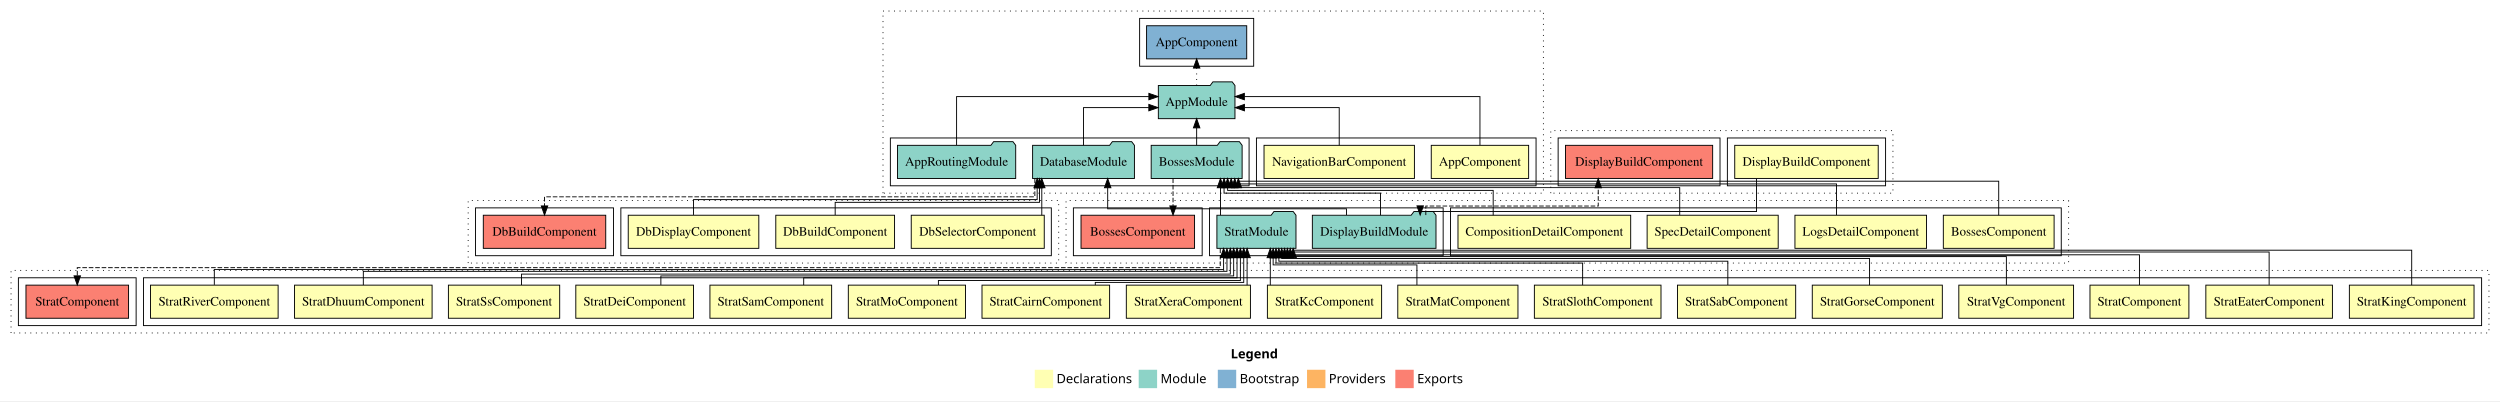
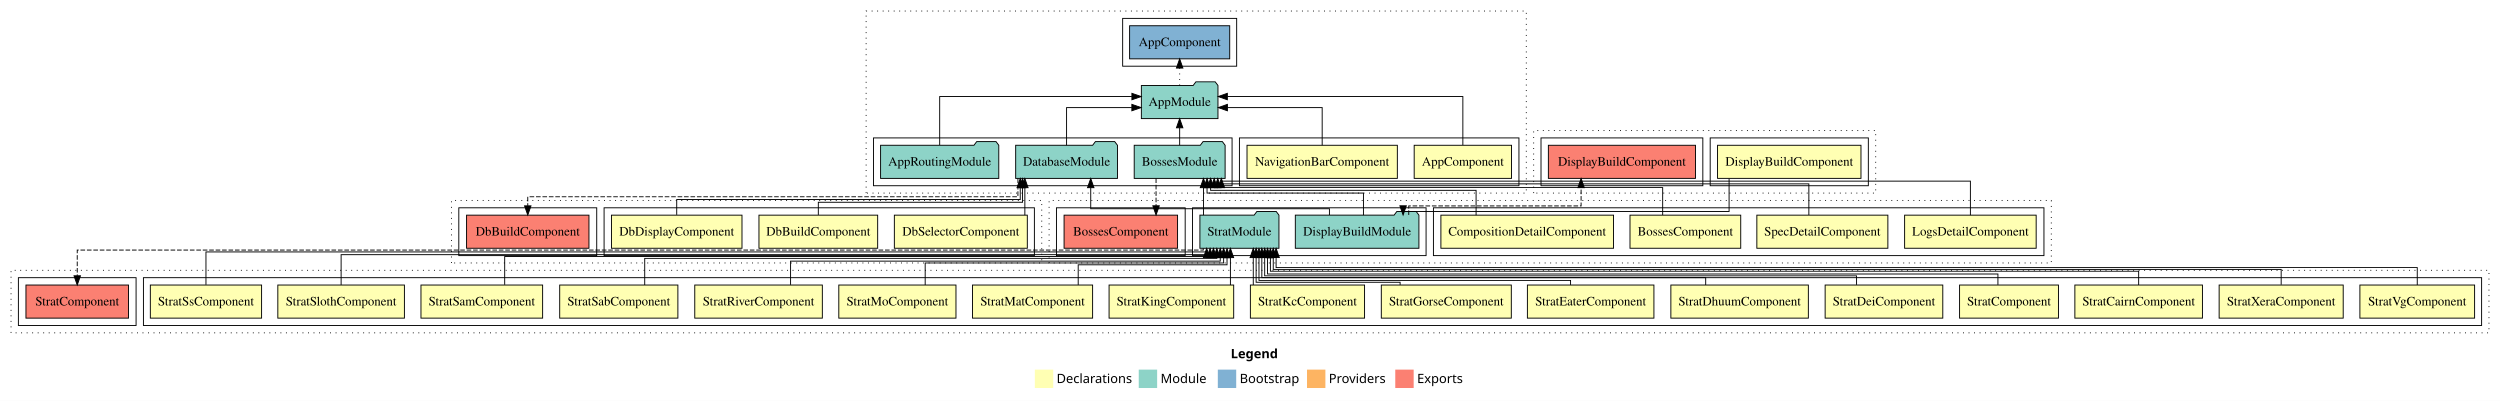
- <svg xmlns="http://www.w3.org/2000/svg" width="2718pt" height="436pt" viewBox="0.00 0.00 2718.00 436.00">
+ <svg xmlns="http://www.w3.org/2000/svg" width="2719pt" height="436pt" viewBox="0.00 0.00 2719.00 436.00">
  <g id="graph0" class="graph" transform="scale(1 1) rotate(0) translate(4 432)">
-     <polygon fill="#ffffff" stroke="transparent" points="-4,4 -4,-432 2714,-432 2714,4 -4,4" />
-     <text text-anchor="start" x="1334.009" y="-42.4" font-family="sans-serif" font-weight="bold" font-size="14.00" fill="#000000">Legend</text>
-     <polygon fill="#ffffb3" stroke="transparent" points="1121,-10 1121,-30 1141,-30 1141,-10 1121,-10" />
-     <text text-anchor="start" x="1144.629" y="-15.4" font-family="sans-serif" font-size="14.00" fill="#000000">  Declarations</text>
-     <polygon fill="#8dd3c7" stroke="transparent" points="1234,-10 1234,-30 1254,-30 1254,-10 1234,-10" />
-     <text text-anchor="start" x="1257.725" y="-15.4" font-family="sans-serif" font-size="14.00" fill="#000000">  Module</text>
-     <polygon fill="#80b1d3" stroke="transparent" points="1320,-10 1320,-30 1340,-30 1340,-10 1320,-10" />
-     <text text-anchor="start" x="1343.781" y="-15.4" font-family="sans-serif" font-size="14.00" fill="#000000">  Bootstrap</text>
-     <polygon fill="#fdb462" stroke="transparent" points="1417,-10 1417,-30 1437,-30 1437,-10 1417,-10" />
-     <text text-anchor="start" x="1440.673" y="-15.4" font-family="sans-serif" font-size="14.00" fill="#000000">  Providers</text>
-     <polygon fill="#fb8072" stroke="transparent" points="1513,-10 1513,-30 1533,-30 1533,-10 1513,-10" />
-     <text text-anchor="start" x="1536.726" y="-15.4" font-family="sans-serif" font-size="14.00" fill="#000000">  Exports</text>
+     <polygon fill="#ffffff" stroke="transparent" points="-4,4 -4,-432 2715,-432 2715,4 -4,4" />
+     <text text-anchor="start" x="1334.509" y="-42.4" font-family="sans-serif" font-weight="bold" font-size="14.00" fill="#000000">Legend</text>
+     <polygon fill="#ffffb3" stroke="transparent" points="1121.5,-10 1121.5,-30 1141.5,-30 1141.5,-10 1121.5,-10" />
+     <text text-anchor="start" x="1145.129" y="-15.4" font-family="sans-serif" font-size="14.00" fill="#000000">  Declarations</text>
+     <polygon fill="#8dd3c7" stroke="transparent" points="1234.5,-10 1234.5,-30 1254.5,-30 1254.5,-10 1234.5,-10" />
+     <text text-anchor="start" x="1258.225" y="-15.4" font-family="sans-serif" font-size="14.00" fill="#000000">  Module</text>
+     <polygon fill="#80b1d3" stroke="transparent" points="1320.5,-10 1320.5,-30 1340.5,-30 1340.5,-10 1320.5,-10" />
+     <text text-anchor="start" x="1344.281" y="-15.4" font-family="sans-serif" font-size="14.00" fill="#000000">  Bootstrap</text>
+     <polygon fill="#fdb462" stroke="transparent" points="1417.5,-10 1417.5,-30 1437.5,-30 1437.5,-10 1417.5,-10" />
+     <text text-anchor="start" x="1441.173" y="-15.4" font-family="sans-serif" font-size="14.00" fill="#000000">  Providers</text>
+     <polygon fill="#fb8072" stroke="transparent" points="1513.5,-10 1513.5,-30 1533.5,-30 1533.5,-10 1513.5,-10" />
+     <text text-anchor="start" x="1537.226" y="-15.4" font-family="sans-serif" font-size="14.00" fill="#000000">  Exports</text>
    <g id="clust1" class="cluster">
-       <polygon fill="none" stroke="#000000" stroke-dasharray="1,5" points="956,-222 956,-420 1674,-420 1674,-222 956,-222" />
+       <polygon fill="none" stroke="#000000" stroke-dasharray="1,5" points="938,-222 938,-420 1656,-420 1656,-222 938,-222" />
    </g>
    <g id="clust2" class="cluster">
-       <polygon fill="none" stroke="#000000" points="1362,-230 1362,-282 1666,-282 1666,-230 1362,-230" />
+       <polygon fill="none" stroke="#000000" points="1344,-230 1344,-282 1648,-282 1648,-230 1344,-230" />
    </g>
    <g id="clust5" class="cluster">
-       <polygon fill="none" stroke="#000000" points="964,-230 964,-282 1354,-282 1354,-230 964,-230" />
+       <polygon fill="none" stroke="#000000" points="946,-230 946,-282 1336,-282 1336,-230 946,-230" />
    </g>
    <g id="clust7" class="cluster">
-       <polygon fill="none" stroke="#000000" points="1235,-360 1235,-412 1359,-412 1359,-360 1235,-360" />
+       <polygon fill="none" stroke="#000000" points="1217,-360 1217,-412 1341,-412 1341,-360 1217,-360" />
    </g>
    <g id="clust15" class="cluster">
-       <polygon fill="none" stroke="#000000" stroke-dasharray="1,5" points="1155,-146 1155,-214 2245,-214 2245,-146 1155,-146" />
+       <polygon fill="none" stroke="#000000" stroke-dasharray="1,5" points="1137,-146 1137,-214 2227,-214 2227,-146 1137,-146" />
    </g>
    <g id="clust16" class="cluster">
-       <polygon fill="none" stroke="#000000" points="1573,-154 1573,-206 2237,-206 2237,-154 1573,-154" />
+       <polygon fill="none" stroke="#000000" points="1555,-154 1555,-206 2219,-206 2219,-154 1555,-154" />
    </g>
    <g id="clust21" class="cluster">
-       <polygon fill="none" stroke="#000000" points="1311,-154 1311,-206 1565,-206 1565,-154 1311,-154" />
+       <polygon fill="none" stroke="#000000" points="1293,-154 1293,-206 1547,-206 1547,-154 1293,-154" />
    </g>
    <g id="clust22" class="cluster">
-       <polygon fill="none" stroke="#000000" points="1163,-154 1163,-206 1303,-206 1303,-154 1163,-154" />
+       <polygon fill="none" stroke="#000000" points="1145,-154 1145,-206 1285,-206 1285,-154 1145,-154" />
    </g>
    <g id="clust25" class="cluster">
-       <polygon fill="none" stroke="#000000" stroke-dasharray="1,5" points="505,-146 505,-214 1147,-214 1147,-146 505,-146" />
+       <polygon fill="none" stroke="#000000" stroke-dasharray="1,5" points="487,-146 487,-214 1129,-214 1129,-146 487,-146" />
    </g>
    <g id="clust26" class="cluster">
-       <polygon fill="none" stroke="#000000" points="671,-154 671,-206 1139,-206 1139,-154 671,-154" />
+       <polygon fill="none" stroke="#000000" points="653,-154 653,-206 1121,-206 1121,-154 653,-154" />
    </g>
    <g id="clust31" class="cluster">
-       <polygon fill="none" stroke="#000000" points="513,-154 513,-206 663,-206 663,-154 513,-154" />
+       <polygon fill="none" stroke="#000000" points="495,-154 495,-206 645,-206 645,-154 495,-154" />
    </g>
    <g id="clust34" class="cluster">
-       <polygon fill="none" stroke="#000000" stroke-dasharray="1,5" points="1682,-222 1682,-290 2054,-290 2054,-222 1682,-222" />
+       <polygon fill="none" stroke="#000000" stroke-dasharray="1,5" points="1664,-222 1664,-290 2036,-290 2036,-222 1664,-222" />
    </g>
    <g id="clust35" class="cluster">
-       <polygon fill="none" stroke="#000000" points="1874,-230 1874,-282 2046,-282 2046,-230 1874,-230" />
+       <polygon fill="none" stroke="#000000" points="1856,-230 1856,-282 2028,-282 2028,-230 1856,-230" />
    </g>
    <g id="clust38" class="cluster">
-       <polygon fill="none" stroke="#000000" points="1690,-230 1690,-282 1866,-282 1866,-230 1690,-230" />
+       <polygon fill="none" stroke="#000000" points="1672,-230 1672,-282 1848,-282 1848,-230 1672,-230" />
    </g>
    <g id="clust41" class="cluster">
-       <polygon fill="none" stroke="#000000" stroke-dasharray="1,5" points="8,-70 8,-138 2702,-138 2702,-70 8,-70" />
+       <polygon fill="none" stroke="#000000" stroke-dasharray="1,5" points="8,-70 8,-138 2703,-138 2703,-70 8,-70" />
    </g>
    <g id="clust42" class="cluster">
-       <polygon fill="none" stroke="#000000" points="152,-78 152,-130 2694,-130 2694,-78 152,-78" />
+       <polygon fill="none" stroke="#000000" points="152,-78 152,-130 2695,-130 2695,-78 152,-78" />
    </g>
    <g id="clust61" class="cluster">
      <polygon fill="none" stroke="#000000" points="16,-78 16,-130 144,-130 144,-78 16,-78" />
    </g>
    <g id="node1" class="node">
-       <polygon fill="#ffffb3" stroke="#000000" points="1657.94,-274 1552.06,-274 1552.06,-238 1657.94,-238 1657.94,-274" />
-       <text text-anchor="middle" x="1605" y="-251.8" font-family="Times,serif" font-size="14.00" fill="#000000">AppComponent</text>
+       <polygon fill="#ffffb3" stroke="#000000" points="1639.94,-274 1534.06,-274 1534.06,-238 1639.94,-238 1639.94,-274" />
+       <text text-anchor="middle" x="1587" y="-251.8" font-family="Times,serif" font-size="14.00" fill="#000000">AppComponent</text>
    </g>
    <g id="node3" class="node">
-       <polygon fill="#8dd3c7" stroke="#000000" points="1338.657,-339 1335.657,-343 1314.657,-343 1311.657,-339 1255.343,-339 1255.343,-303 1338.657,-303 1338.657,-339" />
-       <text text-anchor="middle" x="1297" y="-316.8" font-family="Times,serif" font-size="14.00" fill="#000000">AppModule</text>
+       <polygon fill="#8dd3c7" stroke="#000000" points="1320.657,-339 1317.657,-343 1296.657,-343 1293.657,-339 1237.343,-339 1237.343,-303 1320.657,-303 1320.657,-339" />
+       <text text-anchor="middle" x="1279" y="-316.8" font-family="Times,serif" font-size="14.00" fill="#000000">AppModule</text>
    </g>
    <g id="edge1" class="edge">
-       <path fill="none" stroke="#000000" d="M1605,-274.284C1605,-295.321 1605,-327 1605,-327 1605,-327 1348.859,-327 1348.859,-327" />
-       <polygon fill="#000000" stroke="#000000" points="1348.859,-323.5 1338.859,-327 1348.859,-330.5 1348.859,-323.5" />
+       <path fill="none" stroke="#000000" d="M1587,-274.284C1587,-295.321 1587,-327 1587,-327 1587,-327 1330.859,-327 1330.859,-327" />
+       <polygon fill="#000000" stroke="#000000" points="1330.859,-323.5 1320.859,-327 1330.859,-330.5 1330.859,-323.5" />
    </g>
    <g id="node2" class="node">
-       <polygon fill="#ffffb3" stroke="#000000" points="1533.752,-274 1370.248,-274 1370.248,-238 1533.752,-238 1533.752,-274" />
-       <text text-anchor="middle" x="1452" y="-251.8" font-family="Times,serif" font-size="14.00" fill="#000000">NavigationBarComponent</text>
+       <polygon fill="#ffffb3" stroke="#000000" points="1515.752,-274 1352.248,-274 1352.248,-238 1515.752,-238 1515.752,-274" />
+       <text text-anchor="middle" x="1434" y="-251.8" font-family="Times,serif" font-size="14.00" fill="#000000">NavigationBarComponent</text>
    </g>
    <g id="edge2" class="edge">
-       <path fill="none" stroke="#000000" d="M1452,-274.022C1452,-291.373 1452,-315 1452,-315 1452,-315 1348.945,-315 1348.945,-315" />
-       <polygon fill="#000000" stroke="#000000" points="1348.945,-311.5 1338.945,-315 1348.945,-318.5 1348.945,-311.5" />
+       <path fill="none" stroke="#000000" d="M1434,-274.022C1434,-291.373 1434,-315 1434,-315 1434,-315 1330.945,-315 1330.945,-315" />
+       <polygon fill="#000000" stroke="#000000" points="1330.945,-311.5 1320.945,-315 1330.945,-318.5 1330.945,-311.5" />
    </g>
    <g id="node7" class="node">
-       <polygon fill="#80b1d3" stroke="#000000" points="1351.439,-404 1242.561,-404 1242.561,-368 1351.439,-368 1351.439,-404" />
-       <text text-anchor="middle" x="1297" y="-381.8" font-family="Times,serif" font-size="14.00" fill="#000000">AppComponent </text>
+       <polygon fill="#80b1d3" stroke="#000000" points="1333.439,-404 1224.561,-404 1224.561,-368 1333.439,-368 1333.439,-404" />
+       <text text-anchor="middle" x="1279" y="-381.8" font-family="Times,serif" font-size="14.00" fill="#000000">AppComponent </text>
    </g>
    <g id="edge6" class="edge">
-       <path fill="none" stroke="#000000" stroke-dasharray="1,5" d="M1297,-339.106C1297,-339.106 1297,-357.991 1297,-357.991" />
-       <polygon fill="#000000" stroke="#000000" points="1293.5,-357.991 1297,-367.991 1300.5,-357.991 1293.5,-357.991" />
+       <path fill="none" stroke="#000000" stroke-dasharray="1,5" d="M1279,-339.106C1279,-339.106 1279,-357.991 1279,-357.991" />
+       <polygon fill="#000000" stroke="#000000" points="1275.5,-357.991 1279,-367.991 1282.5,-357.991 1275.5,-357.991" />
    </g>
    <g id="node4" class="node">
-       <polygon fill="#8dd3c7" stroke="#000000" points="1100.274,-274 1097.274,-278 1076.274,-278 1073.274,-274 971.726,-274 971.726,-238 1100.274,-238 1100.274,-274" />
-       <text text-anchor="middle" x="1036" y="-251.8" font-family="Times,serif" font-size="14.00" fill="#000000">AppRoutingModule</text>
+       <polygon fill="#8dd3c7" stroke="#000000" points="1082.274,-274 1079.274,-278 1058.274,-278 1055.274,-274 953.726,-274 953.726,-238 1082.274,-238 1082.274,-274" />
+       <text text-anchor="middle" x="1018" y="-251.8" font-family="Times,serif" font-size="14.00" fill="#000000">AppRoutingModule</text>
    </g>
    <g id="edge3" class="edge">
-       <path fill="none" stroke="#000000" d="M1036,-274.284C1036,-295.321 1036,-327 1036,-327 1036,-327 1245.066,-327 1245.066,-327" />
-       <polygon fill="#000000" stroke="#000000" points="1245.066,-330.5 1255.066,-327 1245.066,-323.5 1245.066,-330.5" />
+       <path fill="none" stroke="#000000" d="M1018,-274.284C1018,-295.321 1018,-327 1018,-327 1018,-327 1227.066,-327 1227.066,-327" />
+       <polygon fill="#000000" stroke="#000000" points="1227.066,-330.5 1237.066,-327 1227.066,-323.5 1227.066,-330.5" />
    </g>
    <g id="node5" class="node">
-       <polygon fill="#8dd3c7" stroke="#000000" points="1229.35,-274 1226.35,-278 1205.35,-278 1202.35,-274 1118.65,-274 1118.65,-238 1229.35,-238 1229.35,-274" />
-       <text text-anchor="middle" x="1174" y="-251.8" font-family="Times,serif" font-size="14.00" fill="#000000">DatabaseModule</text>
+       <polygon fill="#8dd3c7" stroke="#000000" points="1328.436,-274 1325.436,-278 1304.436,-278 1301.436,-274 1229.564,-274 1229.564,-238 1328.436,-238 1328.436,-274" />
+       <text text-anchor="middle" x="1279" y="-251.8" font-family="Times,serif" font-size="14.00" fill="#000000">BossesModule</text>
    </g>
    <g id="edge4" class="edge">
-       <path fill="none" stroke="#000000" d="M1174,-274.022C1174,-291.373 1174,-315 1174,-315 1174,-315 1245.014,-315 1245.014,-315" />
-       <polygon fill="#000000" stroke="#000000" points="1245.014,-318.5 1255.014,-315 1245.014,-311.5 1245.014,-318.5" />
+       <path fill="none" stroke="#000000" d="M1279,-274.106C1279,-274.106 1279,-292.991 1279,-292.991" />
+       <polygon fill="#000000" stroke="#000000" points="1275.5,-292.991 1279,-302.991 1282.5,-292.991 1275.5,-292.991" />
+     </g>
+     <g id="node14" class="node">
+       <polygon fill="#fb8072" stroke="#000000" points="1276.718,-198 1153.282,-198 1153.282,-162 1276.718,-162 1276.718,-198" />
+       <text text-anchor="middle" x="1215" y="-175.8" font-family="Times,serif" font-size="14.00" fill="#000000">BossesComponent </text>
+     </g>
+     <g id="edge13" class="edge">
+       <path fill="none" stroke="#000000" stroke-dasharray="5,2" d="M1253.321,-237.989C1253.321,-237.989 1253.321,-208.145 1253.321,-208.145" />
+       <polygon fill="#000000" stroke="#000000" points="1256.821,-208.145 1253.321,-198.145 1249.821,-208.145 1256.821,-208.145" />
+     </g>
+     <g id="node6" class="node">
+       <polygon fill="#8dd3c7" stroke="#000000" points="1211.35,-274 1208.35,-278 1187.35,-278 1184.35,-274 1100.65,-274 1100.65,-238 1211.35,-238 1211.35,-274" />
+       <text text-anchor="middle" x="1156" y="-251.8" font-family="Times,serif" font-size="14.00" fill="#000000">DatabaseModule</text>
+     </g>
+     <g id="edge5" class="edge">
+       <path fill="none" stroke="#000000" d="M1156,-274.022C1156,-291.373 1156,-315 1156,-315 1156,-315 1227.014,-315 1227.014,-315" />
+       <polygon fill="#000000" stroke="#000000" points="1227.014,-318.5 1237.014,-315 1227.014,-311.5 1227.014,-318.5" />
    </g>
    <g id="node18" class="node">
-       <polygon fill="#fb8072" stroke="#000000" points="654.557,-198 521.443,-198 521.443,-162 654.557,-162 654.557,-198" />
-       <text text-anchor="middle" x="588" y="-175.8" font-family="Times,serif" font-size="14.00" fill="#000000">DbBuildComponent </text>
+       <polygon fill="#fb8072" stroke="#000000" points="636.557,-198 503.443,-198 503.443,-162 636.557,-162 636.557,-198" />
+       <text text-anchor="middle" x="570" y="-175.8" font-family="Times,serif" font-size="14.00" fill="#000000">DbBuildComponent </text>
    </g>
    <g id="edge18" class="edge">
-       <path fill="none" stroke="#000000" stroke-dasharray="5,2" d="M1121.091,-237.89C1121.091,-228.103 1121.091,-218 1121.091,-218 1121.091,-218 588,-218 588,-218 588,-218 588,-208.11 588,-208.11" />
-       <polygon fill="#000000" stroke="#000000" points="591.5,-208.11 588,-198.11 584.5,-208.11 591.5,-208.11" />
-     </g>
-     <g id="node6" class="node">
-       <polygon fill="#8dd3c7" stroke="#000000" points="1346.436,-274 1343.436,-278 1322.436,-278 1319.436,-274 1247.564,-274 1247.564,-238 1346.436,-238 1346.436,-274" />
-       <text text-anchor="middle" x="1297" y="-251.8" font-family="Times,serif" font-size="14.00" fill="#000000">BossesModule</text>
-     </g>
-     <g id="edge5" class="edge">
-       <path fill="none" stroke="#000000" d="M1297,-274.106C1297,-274.106 1297,-292.991 1297,-292.991" />
-       <polygon fill="#000000" stroke="#000000" points="1293.5,-292.991 1297,-302.991 1300.5,-292.991 1293.5,-292.991" />
-     </g>
-     <g id="node14" class="node">
-       <polygon fill="#fb8072" stroke="#000000" points="1294.718,-198 1171.282,-198 1171.282,-162 1294.718,-162 1294.718,-198" />
-       <text text-anchor="middle" x="1233" y="-175.8" font-family="Times,serif" font-size="14.00" fill="#000000">BossesComponent </text>
-     </g>
-     <g id="edge13" class="edge">
-       <path fill="none" stroke="#000000" stroke-dasharray="5,2" d="M1271.321,-237.989C1271.321,-237.989 1271.321,-208.145 1271.321,-208.145" />
-       <polygon fill="#000000" stroke="#000000" points="1274.821,-208.145 1271.321,-198.145 1267.821,-208.145 1274.821,-208.145" />
+       <path fill="none" stroke="#000000" stroke-dasharray="5,2" d="M1103.091,-237.89C1103.091,-228.103 1103.091,-218 1103.091,-218 1103.091,-218 570,-218 570,-218 570,-218 570,-208.11 570,-208.11" />
+       <polygon fill="#000000" stroke="#000000" points="573.5,-208.11 570,-198.11 566.5,-208.11 573.5,-208.11" />
    </g>
    <g id="node8" class="node">
-       <polygon fill="#ffffb3" stroke="#000000" points="1929.252,-198 1786.748,-198 1786.748,-162 1929.252,-162 1929.252,-198" />
-       <text text-anchor="middle" x="1858" y="-175.8" font-family="Times,serif" font-size="14.00" fill="#000000">SpecDetailComponent</text>
+       <polygon fill="#ffffb3" stroke="#000000" points="1889.218,-198 1768.782,-198 1768.782,-162 1889.218,-162 1889.218,-198" />
+       <text text-anchor="middle" x="1829" y="-175.8" font-family="Times,serif" font-size="14.00" fill="#000000">BossesComponent</text>
    </g>
    <g id="edge7" class="edge">
-       <path fill="none" stroke="#000000" d="M1822.186,-198.147C1822.186,-211.739 1822.186,-228 1822.186,-228 1822.186,-228 1334.555,-228 1334.555,-228 1334.555,-228 1334.555,-228.979 1334.555,-228.979" />
-       <polygon fill="#000000" stroke="#000000" points="1331.055,-227.793 1334.555,-237.793 1338.055,-227.793 1331.055,-227.793" />
+       <path fill="none" stroke="#000000" d="M1804.32,-198.147C1804.32,-211.739 1804.32,-228 1804.32,-228 1804.32,-228 1316.555,-228 1316.555,-228 1316.555,-228 1316.555,-228.979 1316.555,-228.979" />
+       <polygon fill="#000000" stroke="#000000" points="1313.055,-227.793 1316.555,-237.793 1320.055,-227.793 1313.055,-227.793" />
    </g>
    <g id="node9" class="node">
-       <polygon fill="#ffffb3" stroke="#000000" points="1768.884,-198 1581.116,-198 1581.116,-162 1768.884,-162 1768.884,-198" />
-       <text text-anchor="middle" x="1675" y="-175.8" font-family="Times,serif" font-size="14.00" fill="#000000">CompositionDetailComponent</text>
+       <polygon fill="#ffffb3" stroke="#000000" points="1750.884,-198 1563.116,-198 1563.116,-162 1750.884,-162 1750.884,-198" />
+       <text text-anchor="middle" x="1657" y="-175.8" font-family="Times,serif" font-size="14.00" fill="#000000">CompositionDetailComponent</text>
    </g>
    <g id="edge8" class="edge">
-       <path fill="none" stroke="#000000" d="M1619.389,-198.044C1619.389,-210.563 1619.389,-225 1619.389,-225 1619.389,-225 1330.668,-225 1330.668,-225 1330.668,-225 1330.668,-227.967 1330.668,-227.967" />
-       <polygon fill="#000000" stroke="#000000" points="1327.168,-227.967 1330.668,-237.967 1334.168,-227.967 1327.168,-227.967" />
+       <path fill="none" stroke="#000000" d="M1601.389,-198.044C1601.389,-210.563 1601.389,-225 1601.389,-225 1601.389,-225 1312.668,-225 1312.668,-225 1312.668,-225 1312.668,-227.967 1312.668,-227.967" />
+       <polygon fill="#000000" stroke="#000000" points="1309.168,-227.967 1312.668,-237.967 1316.168,-227.967 1309.168,-227.967" />
    </g>
    <g id="node10" class="node">
-       <polygon fill="#ffffb3" stroke="#000000" points="2229.218,-198 2108.782,-198 2108.782,-162 2229.218,-162 2229.218,-198" />
-       <text text-anchor="middle" x="2169" y="-175.8" font-family="Times,serif" font-size="14.00" fill="#000000">BossesComponent</text>
+       <polygon fill="#ffffb3" stroke="#000000" points="2210.538,-198 2067.462,-198 2067.462,-162 2210.538,-162 2210.538,-198" />
+       <text text-anchor="middle" x="2139" y="-175.8" font-family="Times,serif" font-size="14.00" fill="#000000">LogsDetailComponent</text>
    </g>
    <g id="edge9" class="edge">
-       <path fill="none" stroke="#000000" d="M2169,-198.009C2169,-214.049 2169,-235 2169,-235 2169,-235 1342.33,-235 1342.33,-235 1342.33,-235 1342.33,-235.292 1342.33,-235.292" />
-       <polygon fill="#000000" stroke="#000000" points="1338.83,-227.92 1342.33,-237.92 1345.83,-227.92 1338.83,-227.92" />
+       <path fill="none" stroke="#000000" d="M2139,-198.009C2139,-214.049 2139,-235 2139,-235 2139,-235 1324.33,-235 1324.33,-235 1324.33,-235 1324.33,-235.292 1324.33,-235.292" />
+       <polygon fill="#000000" stroke="#000000" points="1320.83,-227.92 1324.33,-237.92 1327.83,-227.92 1320.83,-227.92" />
    </g>
    <g id="node11" class="node">
-       <polygon fill="#ffffb3" stroke="#000000" points="2090.538,-198 1947.462,-198 1947.462,-162 2090.538,-162 2090.538,-198" />
-       <text text-anchor="middle" x="2019" y="-175.8" font-family="Times,serif" font-size="14.00" fill="#000000">LogsDetailComponent</text>
+       <polygon fill="#ffffb3" stroke="#000000" points="2049.252,-198 1906.748,-198 1906.748,-162 2049.252,-162 2049.252,-198" />
+       <text text-anchor="middle" x="1978" y="-175.8" font-family="Times,serif" font-size="14.00" fill="#000000">SpecDetailComponent</text>
    </g>
    <g id="edge10" class="edge">
-       <path fill="none" stroke="#000000" d="M1992.615,-198.187C1992.615,-213.182 1992.615,-232 1992.615,-232 1992.615,-232 1338.443,-232 1338.443,-232 1338.443,-232 1338.443,-232.581 1338.443,-232.581" />
-       <polygon fill="#000000" stroke="#000000" points="1334.943,-227.81 1338.443,-237.81 1341.943,-227.81 1334.943,-227.81" />
+       <path fill="none" stroke="#000000" d="M1963.311,-198.187C1963.311,-213.182 1963.311,-232 1963.311,-232 1963.311,-232 1320.443,-232 1320.443,-232 1320.443,-232 1320.443,-232.581 1320.443,-232.581" />
+       <polygon fill="#000000" stroke="#000000" points="1316.943,-227.81 1320.443,-237.81 1323.943,-227.81 1316.943,-227.81" />
    </g>
    <g id="node12" class="node">
-       <polygon fill="#8dd3c7" stroke="#000000" points="1557.215,-198 1554.215,-202 1533.215,-202 1530.215,-198 1422.785,-198 1422.785,-162 1557.215,-162 1557.215,-198" />
-       <text text-anchor="middle" x="1490" y="-175.8" font-family="Times,serif" font-size="14.00" fill="#000000">DisplayBuildModule</text>
+       <polygon fill="#8dd3c7" stroke="#000000" points="1539.215,-198 1536.215,-202 1515.215,-202 1512.215,-198 1404.785,-198 1404.785,-162 1539.215,-162 1539.215,-198" />
+       <text text-anchor="middle" x="1472" y="-175.8" font-family="Times,serif" font-size="14.00" fill="#000000">DisplayBuildModule</text>
+     </g>
+     <g id="edge11" class="edge">
+       <path fill="none" stroke="#000000" d="M1478.881,-198.055C1478.881,-209.439 1478.881,-222 1478.881,-222 1478.881,-222 1308.78,-222 1308.78,-222 1308.78,-222 1308.78,-227.806 1308.78,-227.806" />
+       <polygon fill="#000000" stroke="#000000" points="1305.281,-227.805 1308.78,-237.806 1312.281,-227.806 1305.281,-227.805" />
    </g>
    <g id="edge17" class="edge">
-       <path fill="none" stroke="#000000" d="M1459.887,-198.169C1459.887,-202.046 1459.887,-205 1459.887,-205 1459.887,-205 1200.283,-205 1200.283,-205 1200.283,-205 1200.283,-227.876 1200.283,-227.876" />
-       <polygon fill="#000000" stroke="#000000" points="1196.783,-227.876 1200.283,-237.876 1203.783,-227.876 1196.783,-227.876" />
-     </g>
-     <g id="edge11" class="edge">
-       <path fill="none" stroke="#000000" d="M1496.881,-198.055C1496.881,-209.439 1496.881,-222 1496.881,-222 1496.881,-222 1326.78,-222 1326.78,-222 1326.78,-222 1326.78,-227.806 1326.78,-227.806" />
-       <polygon fill="#000000" stroke="#000000" points="1323.281,-227.805 1326.78,-237.806 1330.281,-227.806 1323.281,-227.805" />
+       <path fill="none" stroke="#000000" d="M1441.887,-198.169C1441.887,-202.046 1441.887,-205 1441.887,-205 1441.887,-205 1182.283,-205 1182.283,-205 1182.283,-205 1182.283,-227.876 1182.283,-227.876" />
+       <polygon fill="#000000" stroke="#000000" points="1178.783,-227.876 1182.283,-237.876 1185.783,-227.876 1178.783,-227.876" />
    </g>
    <g id="node20" class="node">
-       <polygon fill="#fb8072" stroke="#000000" points="1857.998,-274 1698.002,-274 1698.002,-238 1857.998,-238 1857.998,-274" />
-       <text text-anchor="middle" x="1778" y="-251.8" font-family="Times,serif" font-size="14.00" fill="#000000">DisplayBuildComponent </text>
+       <polygon fill="#fb8072" stroke="#000000" points="1839.998,-274 1680.002,-274 1680.002,-238 1839.998,-238 1839.998,-274" />
+       <text text-anchor="middle" x="1760" y="-251.8" font-family="Times,serif" font-size="14.00" fill="#000000">DisplayBuildComponent </text>
    </g>
    <g id="edge20" class="edge">
-       <path fill="none" stroke="#000000" stroke-dasharray="5,2" d="M1546.146,-198.207C1546.146,-203.555 1546.146,-208 1546.146,-208 1546.146,-208 1733.597,-208 1733.597,-208 1733.597,-208 1733.597,-227.853 1733.597,-227.853" />
-       <polygon fill="#000000" stroke="#000000" points="1730.097,-227.853 1733.597,-237.853 1737.097,-227.853 1730.097,-227.853" />
+       <path fill="none" stroke="#000000" stroke-dasharray="5,2" d="M1528.146,-198.207C1528.146,-203.555 1528.146,-208 1528.146,-208 1528.146,-208 1715.597,-208 1715.597,-208 1715.597,-208 1715.597,-227.853 1715.597,-227.853" />
+       <polygon fill="#000000" stroke="#000000" points="1712.097,-227.853 1715.597,-237.853 1719.097,-227.853 1712.097,-227.853" />
    </g>
    <g id="node13" class="node">
-       <polygon fill="#8dd3c7" stroke="#000000" points="1404.989,-198 1401.989,-202 1380.989,-202 1377.989,-198 1319.011,-198 1319.011,-162 1404.989,-162 1404.989,-198" />
-       <text text-anchor="middle" x="1362" y="-175.8" font-family="Times,serif" font-size="14.00" fill="#000000">StratModule</text>
+       <polygon fill="#8dd3c7" stroke="#000000" points="1386.989,-198 1383.989,-202 1362.989,-202 1359.989,-198 1301.011,-198 1301.011,-162 1386.989,-162 1386.989,-198" />
+       <text text-anchor="middle" x="1344" y="-175.8" font-family="Times,serif" font-size="14.00" fill="#000000">StratModule</text>
    </g>
    <g id="edge12" class="edge">
-       <path fill="none" stroke="#000000" d="M1322.893,-198.011C1322.893,-198.011 1322.893,-227.855 1322.893,-227.855" />
-       <polygon fill="#000000" stroke="#000000" points="1319.393,-227.855 1322.893,-237.855 1326.393,-227.855 1319.393,-227.855" />
+       <path fill="none" stroke="#000000" d="M1304.893,-198.011C1304.893,-198.011 1304.893,-227.855 1304.893,-227.855" />
+       <polygon fill="#000000" stroke="#000000" points="1301.393,-227.855 1304.893,-237.855 1308.393,-227.855 1301.393,-227.855" />
    </g>
    <g id="node38" class="node">
      <polygon fill="#fb8072" stroke="#000000" points="135.772,-122 24.228,-122 24.228,-86 135.772,-86 135.772,-122" />
      <text text-anchor="middle" x="80" y="-99.8" font-family="Times,serif" font-size="14.00" fill="#000000">StratComponent </text>
    </g>
    <g id="edge38" class="edge">
-       <path fill="none" stroke="#000000" stroke-dasharray="5,2" d="M1322.653,-161.87C1322.653,-151.685 1322.653,-141 1322.653,-141 1322.653,-141 80,-141 80,-141 80,-141 80,-132.066 80,-132.066" />
-       <polygon fill="#000000" stroke="#000000" points="83.5,-132.066 80,-122.066 76.5,-132.066 83.5,-132.066" />
+       <path fill="none" stroke="#000000" stroke-dasharray="5,2" d="M1304.694,-161.846C1304.694,-160.703 1304.694,-160 1304.694,-160 1304.694,-160 80,-160 80,-160 80,-160 80,-132.027 80,-132.027" />
+       <polygon fill="#000000" stroke="#000000" points="83.5,-132.027 80,-122.027 76.5,-132.027 83.5,-132.027" />
    </g>
    <g id="node15" class="node">
-       <polygon fill="#ffffb3" stroke="#000000" points="968.558,-198 839.442,-198 839.442,-162 968.558,-162 968.558,-198" />
-       <text text-anchor="middle" x="904" y="-175.8" font-family="Times,serif" font-size="14.00" fill="#000000">DbBuildComponent</text>
+       <polygon fill="#ffffb3" stroke="#000000" points="950.558,-198 821.442,-198 821.442,-162 950.558,-162 950.558,-198" />
+       <text text-anchor="middle" x="886" y="-175.8" font-family="Times,serif" font-size="14.00" fill="#000000">DbBuildComponent</text>
    </g>
    <g id="edge14" class="edge">
-       <path fill="none" stroke="#000000" d="M904,-198.243C904,-205.43 904,-212 904,-212 904,-212 1126.122,-212 1126.122,-212 1126.122,-212 1126.122,-227.85 1126.122,-227.85" />
-       <polygon fill="#000000" stroke="#000000" points="1122.622,-227.849 1126.122,-237.85 1129.622,-227.85 1122.622,-227.849" />
+       <path fill="none" stroke="#000000" d="M886,-198.243C886,-205.43 886,-212 886,-212 886,-212 1108.122,-212 1108.122,-212 1108.122,-212 1108.122,-227.85 1108.122,-227.85" />
+       <polygon fill="#000000" stroke="#000000" points="1104.622,-227.849 1108.122,-237.85 1111.622,-227.85 1104.622,-227.849" />
    </g>
    <g id="node16" class="node">
-       <polygon fill="#ffffb3" stroke="#000000" points="820.986,-198 679.014,-198 679.014,-162 820.986,-162 820.986,-198" />
-       <text text-anchor="middle" x="750" y="-175.8" font-family="Times,serif" font-size="14.00" fill="#000000">DbDisplayComponent</text>
+       <polygon fill="#ffffb3" stroke="#000000" points="802.986,-198 661.014,-198 661.014,-162 802.986,-162 802.986,-198" />
+       <text text-anchor="middle" x="732" y="-175.8" font-family="Times,serif" font-size="14.00" fill="#000000">DbDisplayComponent</text>
    </g>
    <g id="edge15" class="edge">
-       <path fill="none" stroke="#000000" d="M750,-198.32C750,-206.788 750,-215 750,-215 750,-215 1123.606,-215 1123.606,-215 1123.606,-215 1123.606,-227.898 1123.606,-227.898" />
-       <polygon fill="#000000" stroke="#000000" points="1120.107,-227.897 1123.606,-237.898 1127.107,-227.898 1120.107,-227.897" />
+       <path fill="none" stroke="#000000" d="M732,-198.32C732,-206.788 732,-215 732,-215 732,-215 1105.606,-215 1105.606,-215 1105.606,-215 1105.606,-227.898 1105.606,-227.898" />
+       <polygon fill="#000000" stroke="#000000" points="1102.107,-227.897 1105.606,-237.898 1109.107,-227.898 1102.107,-227.897" />
    </g>
    <g id="node17" class="node">
-       <polygon fill="#ffffb3" stroke="#000000" points="1131.307,-198 986.692,-198 986.692,-162 1131.307,-162 1131.307,-198" />
-       <text text-anchor="middle" x="1059" y="-175.8" font-family="Times,serif" font-size="14.00" fill="#000000">DbSelectorComponent</text>
+       <polygon fill="#ffffb3" stroke="#000000" points="1113.307,-198 968.692,-198 968.692,-162 1113.307,-162 1113.307,-198" />
+       <text text-anchor="middle" x="1041" y="-175.8" font-family="Times,serif" font-size="14.00" fill="#000000">DbSelectorComponent</text>
    </g>
    <g id="edge16" class="edge">
-       <path fill="none" stroke="#000000" d="M1128.638,-198.011C1128.638,-198.011 1128.638,-227.855 1128.638,-227.855" />
-       <polygon fill="#000000" stroke="#000000" points="1125.138,-227.855 1128.638,-237.855 1132.138,-227.855 1125.138,-227.855" />
+       <path fill="none" stroke="#000000" d="M1110.638,-198.011C1110.638,-198.011 1110.638,-227.855 1110.638,-227.855" />
+       <polygon fill="#000000" stroke="#000000" points="1107.138,-227.855 1110.638,-237.855 1114.138,-227.855 1107.138,-227.855" />
    </g>
    <g id="node19" class="node">
-       <polygon fill="#ffffb3" stroke="#000000" points="2037.997,-274 1882.003,-274 1882.003,-238 2037.997,-238 2037.997,-274" />
-       <text text-anchor="middle" x="1960" y="-251.8" font-family="Times,serif" font-size="14.00" fill="#000000">DisplayBuildComponent</text>
+       <polygon fill="#ffffb3" stroke="#000000" points="2019.997,-274 1864.003,-274 1864.003,-238 2019.997,-238 2019.997,-274" />
+       <text text-anchor="middle" x="1942" y="-251.8" font-family="Times,serif" font-size="14.00" fill="#000000">DisplayBuildComponent</text>
    </g>
    <g id="edge19" class="edge">
-       <path fill="none" stroke="#000000" d="M1905.689,-237.718C1905.689,-222.052 1905.689,-202 1905.689,-202 1905.689,-202 1540.011,-202 1540.011,-202 1540.011,-202 1540.011,-201.617 1540.011,-201.617" />
-       <polygon fill="#000000" stroke="#000000" points="1543.511,-208.168 1540.011,-198.168 1536.511,-208.168 1543.511,-208.168" />
+       <path fill="none" stroke="#000000" d="M1876.555,-237.718C1876.555,-222.052 1876.555,-202 1876.555,-202 1876.555,-202 1522.011,-202 1522.011,-202 1522.011,-202 1522.011,-201.617 1522.011,-201.617" />
+       <polygon fill="#000000" stroke="#000000" points="1525.511,-208.168 1522.011,-198.168 1518.511,-208.168 1525.511,-208.168" />
    </g>
    <g id="node21" class="node">
-       <polygon fill="#ffffb3" stroke="#000000" points="2375.772,-122 2268.228,-122 2268.228,-86 2375.772,-86 2375.772,-122" />
-       <text text-anchor="middle" x="2322" y="-99.8" font-family="Times,serif" font-size="14.00" fill="#000000">StratComponent</text>
+       <polygon fill="#ffffb3" stroke="#000000" points="2391.374,-122 2252.626,-122 2252.626,-86 2391.374,-86 2391.374,-122" />
+       <text text-anchor="middle" x="2322" y="-99.8" font-family="Times,serif" font-size="14.00" fill="#000000">StratCairnComponent</text>
    </g>
    <g id="edge21" class="edge">
-       <path fill="none" stroke="#000000" d="M2322,-122.124C2322,-136.783 2322,-155 2322,-155 2322,-155 1395.682,-155 1395.682,-155 1395.682,-155 1395.682,-155.683 1395.682,-155.683" />
-       <polygon fill="#000000" stroke="#000000" points="1392.182,-151.831 1395.682,-161.831 1399.182,-151.831 1392.182,-151.831" />
+       <path fill="none" stroke="#000000" d="M2322,-122.045C2322,-129.749 2322,-137 2322,-137 2322,-137 1377.682,-137 1377.682,-137 1377.682,-137 1377.682,-151.515 1377.682,-151.515" />
+       <polygon fill="#000000" stroke="#000000" points="1374.182,-151.514 1377.682,-161.515 1381.182,-151.515 1374.182,-151.514" />
    </g>
    <g id="node22" class="node">
-       <polygon fill="#ffffb3" stroke="#000000" points="2250.378,-122 2125.622,-122 2125.622,-86 2250.378,-86 2250.378,-122" />
-       <text text-anchor="middle" x="2188" y="-99.8" font-family="Times,serif" font-size="14.00" fill="#000000">StratVgComponent</text>
+       <polygon fill="#ffffb3" stroke="#000000" points="2234.772,-122 2127.228,-122 2127.228,-86 2234.772,-86 2234.772,-122" />
+       <text text-anchor="middle" x="2181" y="-99.8" font-family="Times,serif" font-size="14.00" fill="#000000">StratComponent</text>
    </g>
    <g id="edge22" class="edge">
-       <path fill="none" stroke="#000000" d="M2177.335,-122.246C2177.335,-136.177 2177.335,-153 2177.335,-153 2177.335,-153 1392.578,-153 1392.578,-153 1392.578,-153 1392.578,-153.884 1392.578,-153.884" />
-       <polygon fill="#000000" stroke="#000000" points="1389.078,-151.841 1392.578,-161.841 1396.078,-151.841 1389.078,-151.841" />
+       <path fill="none" stroke="#000000" d="M2168.941,-122.143C2168.941,-128.461 2168.941,-134 2168.941,-134 2168.941,-134 1374.578,-134 1374.578,-134 1374.578,-134 1374.578,-151.82 1374.578,-151.82" />
+       <polygon fill="#000000" stroke="#000000" points="1371.078,-151.82 1374.578,-161.82 1378.078,-151.82 1371.078,-151.82" />
    </g>
    <g id="node23" class="node">
-       <polygon fill="#ffffb3" stroke="#000000" points="2107.698,-122 1966.302,-122 1966.302,-86 2107.698,-86 2107.698,-122" />
-       <text text-anchor="middle" x="2037" y="-99.8" font-family="Times,serif" font-size="14.00" fill="#000000">StratGorseComponent</text>
+       <polygon fill="#ffffb3" stroke="#000000" points="2108.983,-122 1981.017,-122 1981.017,-86 2108.983,-86 2108.983,-122" />
+       <text text-anchor="middle" x="2045" y="-99.8" font-family="Times,serif" font-size="14.00" fill="#000000">StratDeiComponent</text>
    </g>
    <g id="edge23" class="edge">
-       <path fill="none" stroke="#000000" d="M2028.585,-122.037C2028.585,-135.291 2028.585,-151 2028.585,-151 2028.585,-151 1389.474,-151 1389.474,-151 1389.474,-151 1389.474,-152.08 1389.474,-152.08" />
-       <polygon fill="#000000" stroke="#000000" points="1385.974,-151.798 1389.474,-161.798 1392.974,-151.799 1385.974,-151.798" />
+       <path fill="none" stroke="#000000" d="M2015.192,-122.207C2015.192,-127.555 2015.192,-132 2015.192,-132 2015.192,-132 1371.474,-132 1371.474,-132 1371.474,-132 1371.474,-151.853 1371.474,-151.853" />
+       <polygon fill="#000000" stroke="#000000" points="1367.974,-151.853 1371.474,-161.853 1374.974,-151.853 1367.974,-151.853" />
    </g>
    <g id="node24" class="node">
-       <polygon fill="#ffffb3" stroke="#000000" points="1948.269,-122 1819.731,-122 1819.731,-86 1948.269,-86 1948.269,-122" />
-       <text text-anchor="middle" x="1884" y="-99.8" font-family="Times,serif" font-size="14.00" fill="#000000">StratSabComponent</text>
+       <polygon fill="#ffffb3" stroke="#000000" points="1962.769,-122 1813.231,-122 1813.231,-86 1962.769,-86 1962.769,-122" />
+       <text text-anchor="middle" x="1888" y="-99.8" font-family="Times,serif" font-size="14.00" fill="#000000">StratDhuumComponent</text>
    </g>
    <g id="edge24" class="edge">
-       <path fill="none" stroke="#000000" d="M1874.496,-122.15C1874.496,-134.271 1874.496,-148 1874.496,-148 1874.496,-148 1386.37,-148 1386.37,-148 1386.37,-148 1386.37,-151.757 1386.37,-151.757" />
-       <polygon fill="#000000" stroke="#000000" points="1382.87,-151.757 1386.37,-161.757 1389.87,-151.757 1382.87,-151.757" />
+       <path fill="none" stroke="#000000" d="M1851.112,-122.058C1851.112,-126.495 1851.112,-130 1851.112,-130 1851.112,-130 1368.37,-130 1368.37,-130 1368.37,-130 1368.37,-151.949 1368.37,-151.949" />
+       <polygon fill="#000000" stroke="#000000" points="1364.87,-151.949 1368.37,-161.949 1371.87,-151.949 1364.87,-151.949" />
    </g>
    <g id="node25" class="node">
-       <polygon fill="#ffffb3" stroke="#000000" points="1801.836,-122 1664.164,-122 1664.164,-86 1801.836,-86 1801.836,-122" />
-       <text text-anchor="middle" x="1733" y="-99.8" font-family="Times,serif" font-size="14.00" fill="#000000">StratSlothComponent</text>
+       <polygon fill="#ffffb3" stroke="#000000" points="1794.805,-122 1657.195,-122 1657.195,-86 1794.805,-86 1794.805,-122" />
+       <text text-anchor="middle" x="1726" y="-99.8" font-family="Times,serif" font-size="14.00" fill="#000000">StratEaterComponent</text>
    </g>
    <g id="edge25" class="edge">
-       <path fill="none" stroke="#000000" d="M1716.637,-122.055C1716.637,-133.439 1716.637,-146 1716.637,-146 1716.637,-146 1383.266,-146 1383.266,-146 1383.266,-146 1383.266,-151.806 1383.266,-151.806" />
-       <polygon fill="#000000" stroke="#000000" points="1379.766,-151.805 1383.266,-161.806 1386.766,-151.806 1379.766,-151.805" />
+       <path fill="none" stroke="#000000" d="M1704.145,-122.122C1704.145,-124.973 1704.145,-127 1704.145,-127 1704.145,-127 1365.266,-127 1365.266,-127 1365.266,-127 1365.266,-151.76 1365.266,-151.76" />
+       <polygon fill="#000000" stroke="#000000" points="1361.766,-151.76 1365.266,-161.76 1368.766,-151.76 1361.766,-151.76" />
    </g>
    <g id="node26" class="node">
-       <polygon fill="#ffffb3" stroke="#000000" points="1646.322,-122 1515.678,-122 1515.678,-86 1646.322,-86 1646.322,-122" />
-       <text text-anchor="middle" x="1581" y="-99.8" font-family="Times,serif" font-size="14.00" fill="#000000">StratMatComponent</text>
+       <polygon fill="#ffffb3" stroke="#000000" points="1639.698,-122 1498.302,-122 1498.302,-86 1639.698,-86 1639.698,-122" />
+       <text text-anchor="middle" x="1569" y="-99.8" font-family="Times,serif" font-size="14.00" fill="#000000">StratGorseComponent</text>
    </g>
    <g id="edge26" class="edge">
-       <path fill="none" stroke="#000000" d="M1536.473,-122.127C1536.473,-132.711 1536.473,-144 1536.473,-144 1536.473,-144 1380.162,-144 1380.162,-144 1380.162,-144 1380.162,-151.578 1380.162,-151.578" />
-       <polygon fill="#000000" stroke="#000000" points="1376.662,-151.578 1380.162,-161.578 1383.662,-151.578 1376.662,-151.578" />
+       <path fill="none" stroke="#000000" d="M1518.754,-122.08C1518.754,-123.846 1518.754,-125 1518.754,-125 1518.754,-125 1362.162,-125 1362.162,-125 1362.162,-125 1362.162,-151.991 1362.162,-151.991" />
+       <polygon fill="#000000" stroke="#000000" points="1358.662,-151.991 1362.162,-161.991 1365.662,-151.991 1358.662,-151.991" />
    </g>
    <g id="node27" class="node">
-       <polygon fill="#ffffb3" stroke="#000000" points="1498.093,-122 1373.907,-122 1373.907,-86 1498.093,-86 1498.093,-122" />
-       <text text-anchor="middle" x="1436" y="-99.8" font-family="Times,serif" font-size="14.00" fill="#000000">StratKcComponent</text>
+       <polygon fill="#ffffb3" stroke="#000000" points="1480.093,-122 1355.907,-122 1355.907,-86 1480.093,-86 1480.093,-122" />
+       <text text-anchor="middle" x="1418" y="-99.8" font-family="Times,serif" font-size="14.00" fill="#000000">StratKcComponent</text>
    </g>
    <g id="edge27" class="edge">
-       <path fill="none" stroke="#000000" d="M1377.058,-122.011C1377.058,-122.011 1377.058,-151.855 1377.058,-151.855" />
-       <polygon fill="#000000" stroke="#000000" points="1373.558,-151.855 1377.058,-161.855 1380.558,-151.855 1373.558,-151.855" />
+       <path fill="none" stroke="#000000" d="M1359.058,-122.011C1359.058,-122.011 1359.058,-151.855 1359.058,-151.855" />
+       <polygon fill="#000000" stroke="#000000" points="1355.558,-151.855 1359.058,-161.855 1362.558,-151.855 1355.558,-151.855" />
    </g>
    <g id="node28" class="node">
-       <polygon fill="#ffffb3" stroke="#000000" points="1355.468,-122 1220.532,-122 1220.532,-86 1355.468,-86 1355.468,-122" />
-       <text text-anchor="middle" x="1288" y="-99.8" font-family="Times,serif" font-size="14.00" fill="#000000">StratXeraComponent</text>
+       <polygon fill="#ffffb3" stroke="#000000" points="1337.769,-122 1202.231,-122 1202.231,-86 1337.769,-86 1337.769,-122" />
+       <text text-anchor="middle" x="1270" y="-99.8" font-family="Times,serif" font-size="14.00" fill="#000000">StratKingComponent</text>
    </g>
    <g id="edge28" class="edge">
-       <path fill="none" stroke="#000000" d="M1351.836,-122.011C1351.836,-122.011 1351.836,-151.855 1351.836,-151.855" />
-       <polygon fill="#000000" stroke="#000000" points="1348.336,-151.855 1351.836,-161.855 1355.336,-151.855 1348.336,-151.855" />
+       <path fill="none" stroke="#000000" d="M1334.196,-122.011C1334.196,-122.011 1334.196,-151.855 1334.196,-151.855" />
+       <polygon fill="#000000" stroke="#000000" points="1330.697,-151.855 1334.196,-161.855 1337.697,-151.855 1330.697,-151.855" />
    </g>
    <g id="node29" class="node">
-       <polygon fill="#ffffb3" stroke="#000000" points="1202.374,-122 1063.626,-122 1063.626,-86 1202.374,-86 1202.374,-122" />
-       <text text-anchor="middle" x="1133" y="-99.8" font-family="Times,serif" font-size="14.00" fill="#000000">StratCairnComponent</text>
+       <polygon fill="#ffffb3" stroke="#000000" points="1184.322,-122 1053.678,-122 1053.678,-86 1184.322,-86 1184.322,-122" />
+       <text text-anchor="middle" x="1119" y="-99.8" font-family="Times,serif" font-size="14.00" fill="#000000">StratMatComponent</text>
    </g>
    <g id="edge29" class="edge">
-       <path fill="none" stroke="#000000" d="M1186.789,-122.08C1186.789,-123.846 1186.789,-125 1186.789,-125 1186.789,-125 1348.188,-125 1348.188,-125 1348.188,-125 1348.188,-151.991 1348.188,-151.991" />
-       <polygon fill="#000000" stroke="#000000" points="1344.688,-151.991 1348.188,-161.991 1351.688,-151.991 1344.688,-151.991" />
+       <path fill="none" stroke="#000000" d="M1168.651,-122.127C1168.651,-132.711 1168.651,-144 1168.651,-144 1168.651,-144 1330.509,-144 1330.509,-144 1330.509,-144 1330.509,-151.578 1330.509,-151.578" />
+       <polygon fill="#000000" stroke="#000000" points="1327.009,-151.578 1330.509,-161.578 1334.009,-151.578 1327.009,-151.578" />
    </g>
    <g id="node30" class="node">
-       <polygon fill="#ffffb3" stroke="#000000" points="1045.716,-122 918.284,-122 918.284,-86 1045.716,-86 1045.716,-122" />
-       <text text-anchor="middle" x="982" y="-99.8" font-family="Times,serif" font-size="14.00" fill="#000000">StratMoComponent</text>
+       <polygon fill="#ffffb3" stroke="#000000" points="1035.716,-122 908.284,-122 908.284,-86 1035.716,-86 1035.716,-122" />
+       <text text-anchor="middle" x="972" y="-99.8" font-family="Times,serif" font-size="14.00" fill="#000000">StratMoComponent</text>
    </g>
    <g id="edge30" class="edge">
-       <path fill="none" stroke="#000000" d="M1016.227,-122.122C1016.227,-124.973 1016.227,-127 1016.227,-127 1016.227,-127 1344.54,-127 1344.54,-127 1344.54,-127 1344.54,-151.76 1344.54,-151.76" />
-       <polygon fill="#000000" stroke="#000000" points="1341.041,-151.76 1344.54,-161.76 1348.041,-151.76 1341.041,-151.76" />
+       <path fill="none" stroke="#000000" d="M1002.227,-122.055C1002.227,-133.439 1002.227,-146 1002.227,-146 1002.227,-146 1326.821,-146 1326.821,-146 1326.821,-146 1326.821,-151.806 1326.821,-151.806" />
+       <polygon fill="#000000" stroke="#000000" points="1323.321,-151.805 1326.821,-161.806 1330.321,-151.806 1323.321,-151.805" />
    </g>
    <g id="node31" class="node">
-       <polygon fill="#ffffb3" stroke="#000000" points="900.16,-122 767.84,-122 767.84,-86 900.16,-86 900.16,-122" />
-       <text text-anchor="middle" x="834" y="-99.8" font-family="Times,serif" font-size="14.00" fill="#000000">StratSamComponent</text>
+       <polygon fill="#ffffb3" stroke="#000000" points="890.374,-122 751.626,-122 751.626,-86 890.374,-86 890.374,-122" />
+       <text text-anchor="middle" x="821" y="-99.8" font-family="Times,serif" font-size="14.00" fill="#000000">StratRiverComponent</text>
    </g>
    <g id="edge31" class="edge">
-       <path fill="none" stroke="#000000" d="M869.776,-122.058C869.776,-126.495 869.776,-130 869.776,-130 869.776,-130 1340.893,-130 1340.893,-130 1340.893,-130 1340.893,-151.949 1340.893,-151.949" />
-       <polygon fill="#000000" stroke="#000000" points="1337.393,-151.949 1340.893,-161.949 1344.393,-151.949 1337.393,-151.949" />
+       <path fill="none" stroke="#000000" d="M855.829,-122.15C855.829,-134.271 855.829,-148 855.829,-148 855.829,-148 1323.133,-148 1323.133,-148 1323.133,-148 1323.133,-151.757 1323.133,-151.757" />
+       <polygon fill="#000000" stroke="#000000" points="1319.633,-151.757 1323.133,-161.757 1326.633,-151.757 1319.633,-151.757" />
    </g>
    <g id="node32" class="node">
-       <polygon fill="#ffffb3" stroke="#000000" points="749.983,-122 622.017,-122 622.017,-86 749.983,-86 749.983,-122" />
-       <text text-anchor="middle" x="686" y="-99.8" font-family="Times,serif" font-size="14.00" fill="#000000">StratDeiComponent</text>
+       <polygon fill="#ffffb3" stroke="#000000" points="733.269,-122 604.731,-122 604.731,-86 733.269,-86 733.269,-122" />
+       <text text-anchor="middle" x="669" y="-99.8" font-family="Times,serif" font-size="14.00" fill="#000000">StratSabComponent</text>
    </g>
    <g id="edge32" class="edge">
-       <path fill="none" stroke="#000000" d="M714.499,-122.207C714.499,-127.555 714.499,-132 714.499,-132 714.499,-132 1337.245,-132 1337.245,-132 1337.245,-132 1337.245,-151.853 1337.245,-151.853" />
-       <polygon fill="#000000" stroke="#000000" points="1333.745,-151.853 1337.245,-161.853 1340.745,-151.853 1333.745,-151.853" />
+       <path fill="none" stroke="#000000" d="M697.196,-122.037C697.196,-135.291 697.196,-151 697.196,-151 697.196,-151 1319.445,-151 1319.445,-151 1319.445,-151 1319.445,-152.08 1319.445,-152.08" />
+       <polygon fill="#000000" stroke="#000000" points="1315.945,-151.798 1319.445,-161.798 1322.945,-151.799 1315.945,-151.798" />
    </g>
    <g id="node33" class="node">
-       <polygon fill="#ffffb3" stroke="#000000" points="604.499,-122 483.501,-122 483.501,-86 604.499,-86 604.499,-122" />
-       <text text-anchor="middle" x="544" y="-99.8" font-family="Times,serif" font-size="14.00" fill="#000000">StratSsComponent</text>
+       <polygon fill="#ffffb3" stroke="#000000" points="586.16,-122 453.84,-122 453.84,-86 586.16,-86 586.16,-122" />
+       <text text-anchor="middle" x="520" y="-99.8" font-family="Times,serif" font-size="14.00" fill="#000000">StratSamComponent</text>
    </g>
    <g id="edge33" class="edge">
-       <path fill="none" stroke="#000000" d="M562.985,-122.143C562.985,-128.461 562.985,-134 562.985,-134 562.985,-134 1333.597,-134 1333.597,-134 1333.597,-134 1333.597,-151.82 1333.597,-151.82" />
-       <polygon fill="#000000" stroke="#000000" points="1330.097,-151.82 1333.597,-161.82 1337.097,-151.82 1330.097,-151.82" />
+       <path fill="none" stroke="#000000" d="M544.901,-122.246C544.901,-136.177 544.901,-153 544.901,-153 544.901,-153 1315.757,-153 1315.757,-153 1315.757,-153 1315.757,-153.884 1315.757,-153.884" />
+       <polygon fill="#000000" stroke="#000000" points="1312.257,-151.841 1315.757,-161.841 1319.257,-151.841 1312.257,-151.841" />
    </g>
    <g id="node34" class="node">
-       <polygon fill="#ffffb3" stroke="#000000" points="465.769,-122 316.231,-122 316.231,-86 465.769,-86 465.769,-122" />
-       <text text-anchor="middle" x="391" y="-99.8" font-family="Times,serif" font-size="14.00" fill="#000000">StratDhuumComponent</text>
+       <polygon fill="#ffffb3" stroke="#000000" points="435.836,-122 298.164,-122 298.164,-86 435.836,-86 435.836,-122" />
+       <text text-anchor="middle" x="367" y="-99.8" font-family="Times,serif" font-size="14.00" fill="#000000">StratSlothComponent</text>
    </g>
    <g id="edge34" class="edge">
-       <path fill="none" stroke="#000000" d="M391,-122.045C391,-129.749 391,-137 391,-137 391,-137 1329.949,-137 1329.949,-137 1329.949,-137 1329.949,-151.515 1329.949,-151.515" />
-       <polygon fill="#000000" stroke="#000000" points="1326.449,-151.514 1329.949,-161.515 1333.449,-151.515 1326.449,-151.514" />
+       <path fill="none" stroke="#000000" d="M367,-122.124C367,-136.783 367,-155 367,-155 367,-155 1312.069,-155 1312.069,-155 1312.069,-155 1312.069,-155.683 1312.069,-155.683" />
+       <polygon fill="#000000" stroke="#000000" points="1308.569,-151.831 1312.069,-161.831 1315.569,-151.831 1308.569,-151.831" />
    </g>
    <g id="node35" class="node">
-       <polygon fill="#ffffb3" stroke="#000000" points="298.374,-122 159.626,-122 159.626,-86 298.374,-86 298.374,-122" />
-       <text text-anchor="middle" x="229" y="-99.8" font-family="Times,serif" font-size="14.00" fill="#000000">StratRiverComponent</text>
+       <polygon fill="#ffffb3" stroke="#000000" points="280.499,-122 159.501,-122 159.501,-86 280.499,-86 280.499,-122" />
+       <text text-anchor="middle" x="220" y="-99.8" font-family="Times,serif" font-size="14.00" fill="#000000">StratSsComponent</text>
    </g>
    <g id="edge35" class="edge">
-       <path fill="none" stroke="#000000" d="M229,-122.32C229,-130.788 229,-139 229,-139 229,-139 1326.301,-139 1326.301,-139 1326.301,-139 1326.301,-151.898 1326.301,-151.898" />
-       <polygon fill="#000000" stroke="#000000" points="1322.801,-151.897 1326.301,-161.898 1329.801,-151.898 1322.801,-151.897" />
+       <path fill="none" stroke="#000000" d="M220,-122.282C220,-137.948 220,-158 220,-158 220,-158 1308.381,-158 1308.381,-158 1308.381,-158 1308.381,-158.383 1308.381,-158.383" />
+       <polygon fill="#000000" stroke="#000000" points="1304.882,-151.832 1308.381,-161.832 1311.882,-151.832 1304.882,-151.832" />
    </g>
    <g id="node36" class="node">
-       <polygon fill="#ffffb3" stroke="#000000" points="2685.769,-122 2550.231,-122 2550.231,-86 2685.769,-86 2685.769,-122" />
-       <text text-anchor="middle" x="2618" y="-99.8" font-family="Times,serif" font-size="14.00" fill="#000000">StratKingComponent</text>
+       <polygon fill="#ffffb3" stroke="#000000" points="2687.378,-122 2562.622,-122 2562.622,-86 2687.378,-86 2687.378,-122" />
+       <text text-anchor="middle" x="2625" y="-99.8" font-family="Times,serif" font-size="14.00" fill="#000000">StratVgComponent</text>
    </g>
    <g id="edge36" class="edge">
-       <path fill="none" stroke="#000000" d="M2618,-122.027C2618,-138.398 2618,-160 2618,-160 2618,-160 1401.89,-160 1401.89,-160 1401.89,-160 1401.89,-160.185 1401.89,-160.185" />
-       <polygon fill="#000000" stroke="#000000" points="1398.391,-151.845 1401.89,-161.846 1405.391,-151.846 1398.391,-151.845" />
+       <path fill="none" stroke="#000000" d="M2625,-122.066C2625,-131.459 2625,-141 2625,-141 2625,-141 1383.89,-141 1383.89,-141 1383.89,-141 1383.89,-151.87 1383.89,-151.87" />
+       <polygon fill="#000000" stroke="#000000" points="1380.39,-151.87 1383.89,-161.87 1387.39,-151.87 1380.39,-151.87" />
    </g>
    <g id="node37" class="node">
-       <polygon fill="#ffffb3" stroke="#000000" points="2531.805,-122 2394.195,-122 2394.195,-86 2531.805,-86 2531.805,-122" />
-       <text text-anchor="middle" x="2463" y="-99.8" font-family="Times,serif" font-size="14.00" fill="#000000">StratEaterComponent</text>
+       <polygon fill="#ffffb3" stroke="#000000" points="2544.468,-122 2409.532,-122 2409.532,-86 2544.468,-86 2544.468,-122" />
+       <text text-anchor="middle" x="2477" y="-99.8" font-family="Times,serif" font-size="14.00" fill="#000000">StratXeraComponent</text>
    </g>
    <g id="edge37" class="edge">
-       <path fill="none" stroke="#000000" d="M2463,-122.282C2463,-137.948 2463,-158 2463,-158 2463,-158 1398.786,-158 1398.786,-158 1398.786,-158 1398.786,-158.383 1398.786,-158.383" />
-       <polygon fill="#000000" stroke="#000000" points="1395.286,-151.832 1398.786,-161.832 1402.286,-151.832 1395.286,-151.832" />
+       <path fill="none" stroke="#000000" d="M2477,-122.32C2477,-130.788 2477,-139 2477,-139 2477,-139 1380.786,-139 1380.786,-139 1380.786,-139 1380.786,-151.898 1380.786,-151.898" />
+       <polygon fill="#000000" stroke="#000000" points="1377.286,-151.897 1380.786,-161.898 1384.286,-151.898 1377.286,-151.897" />
    </g>
  </g>
</svg>
